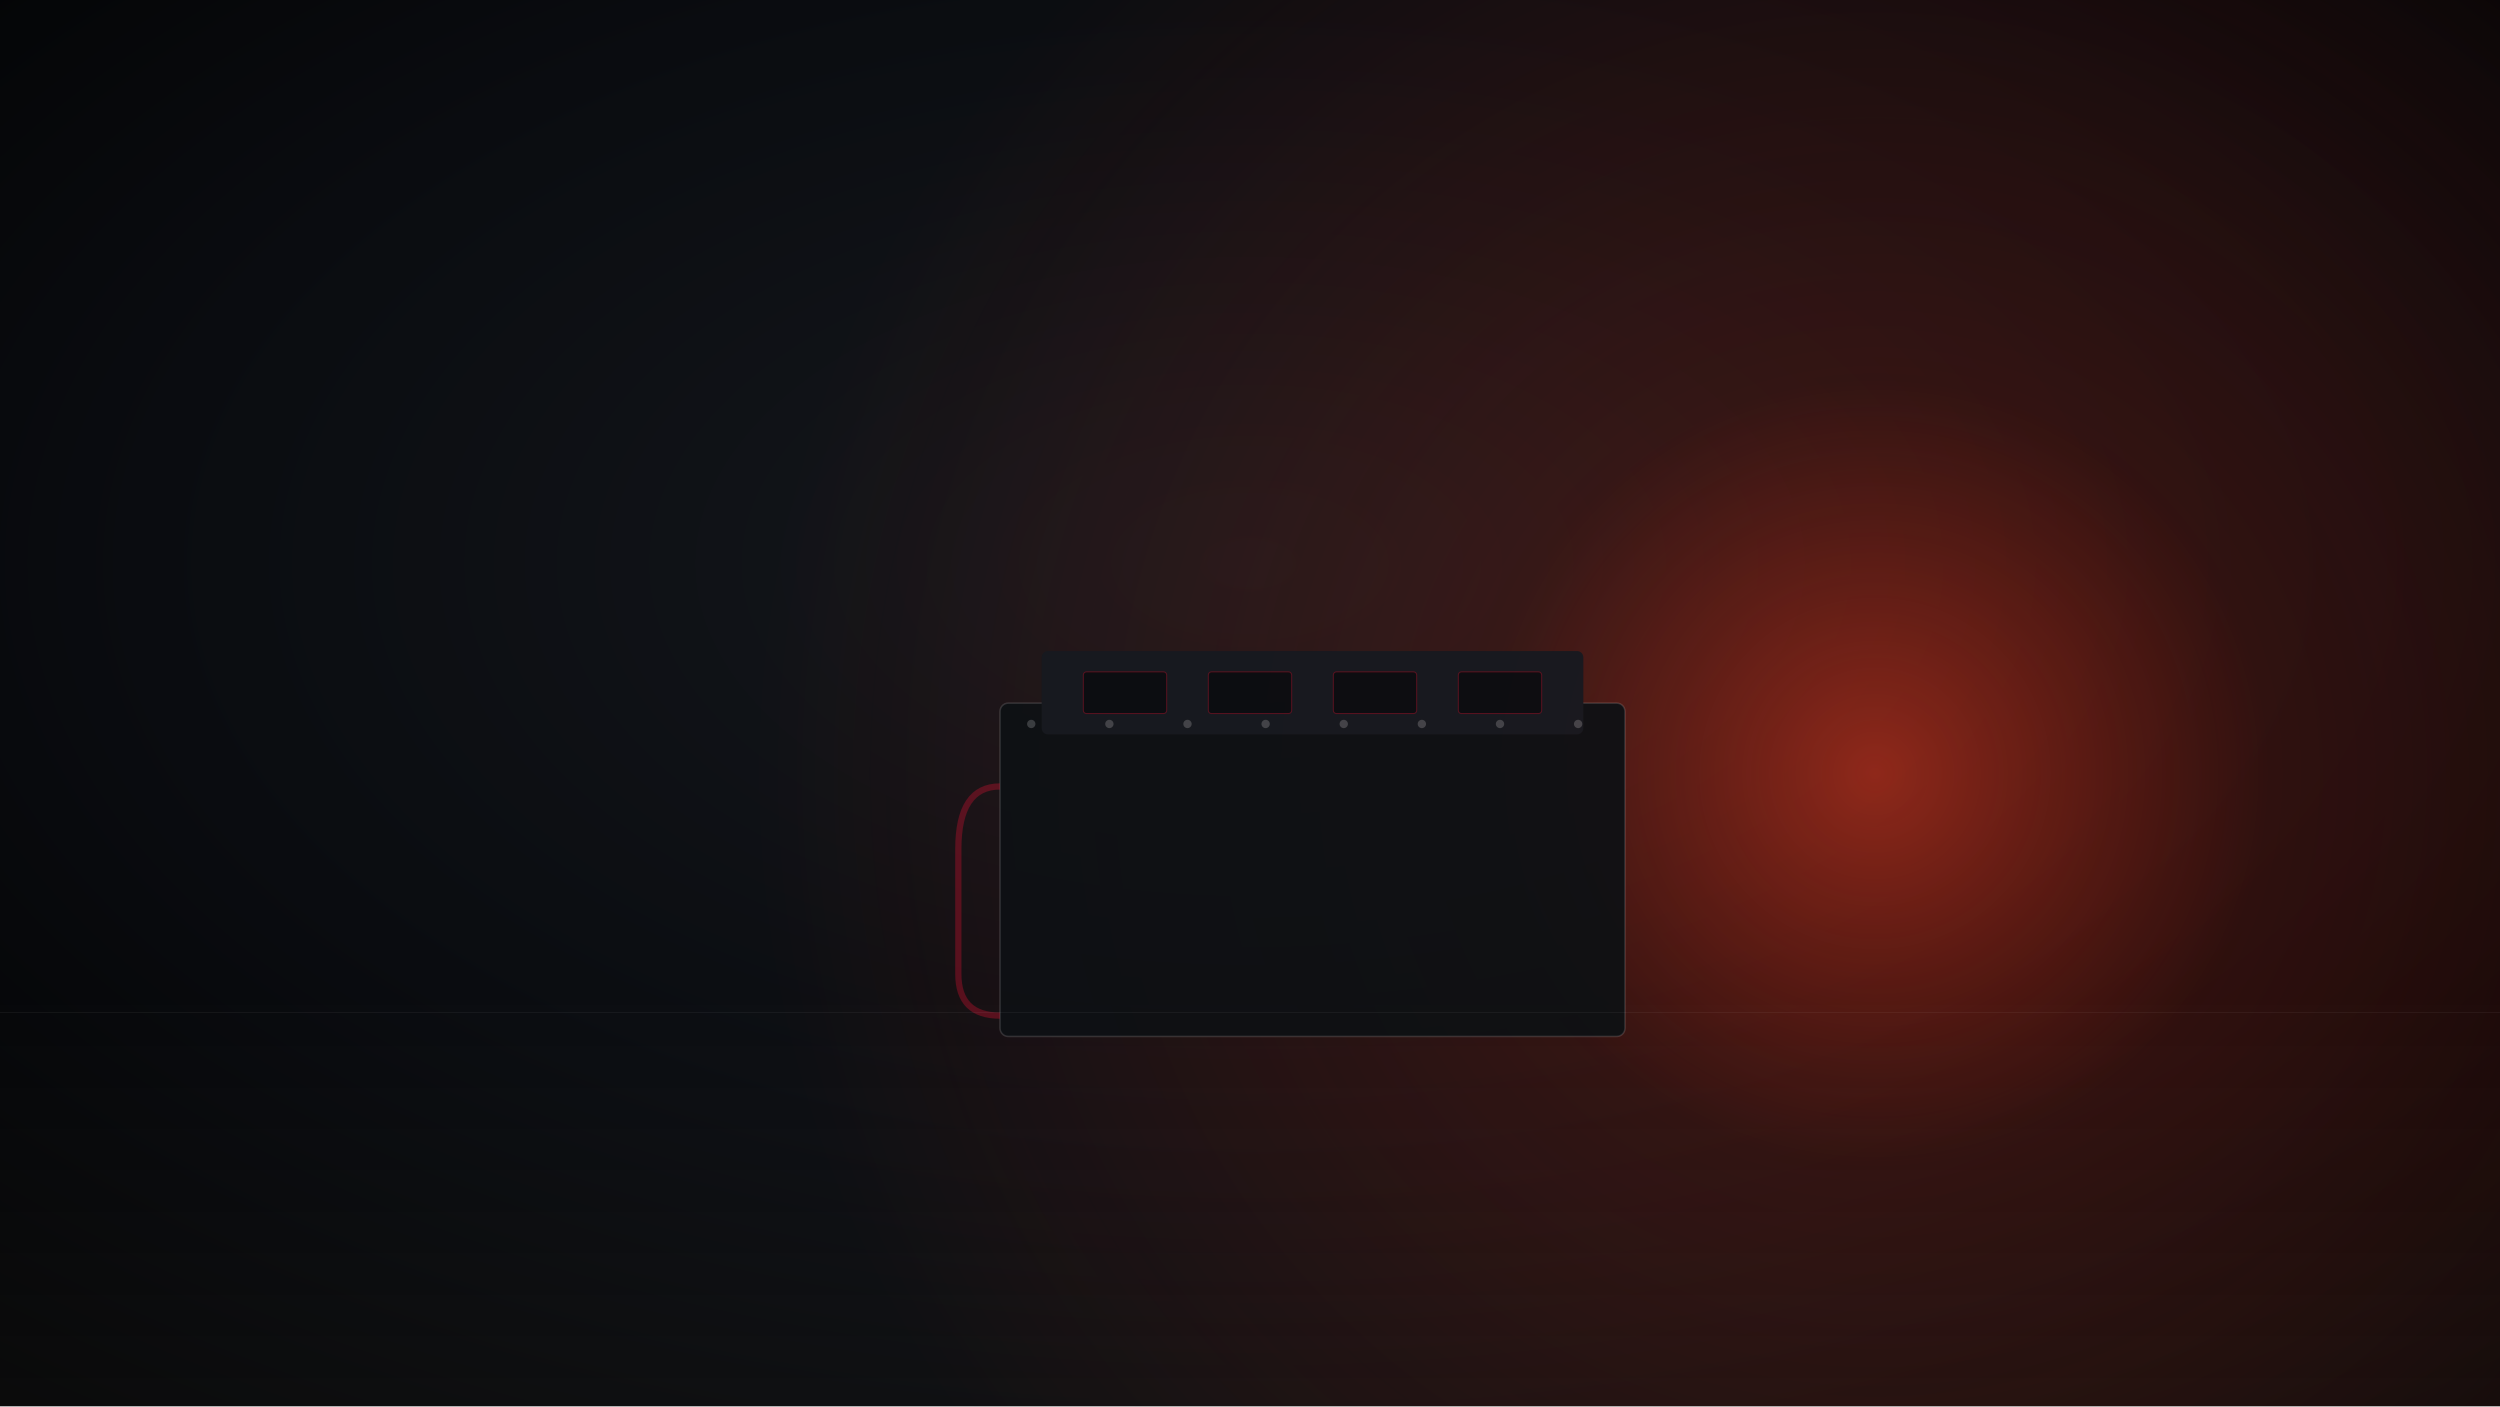
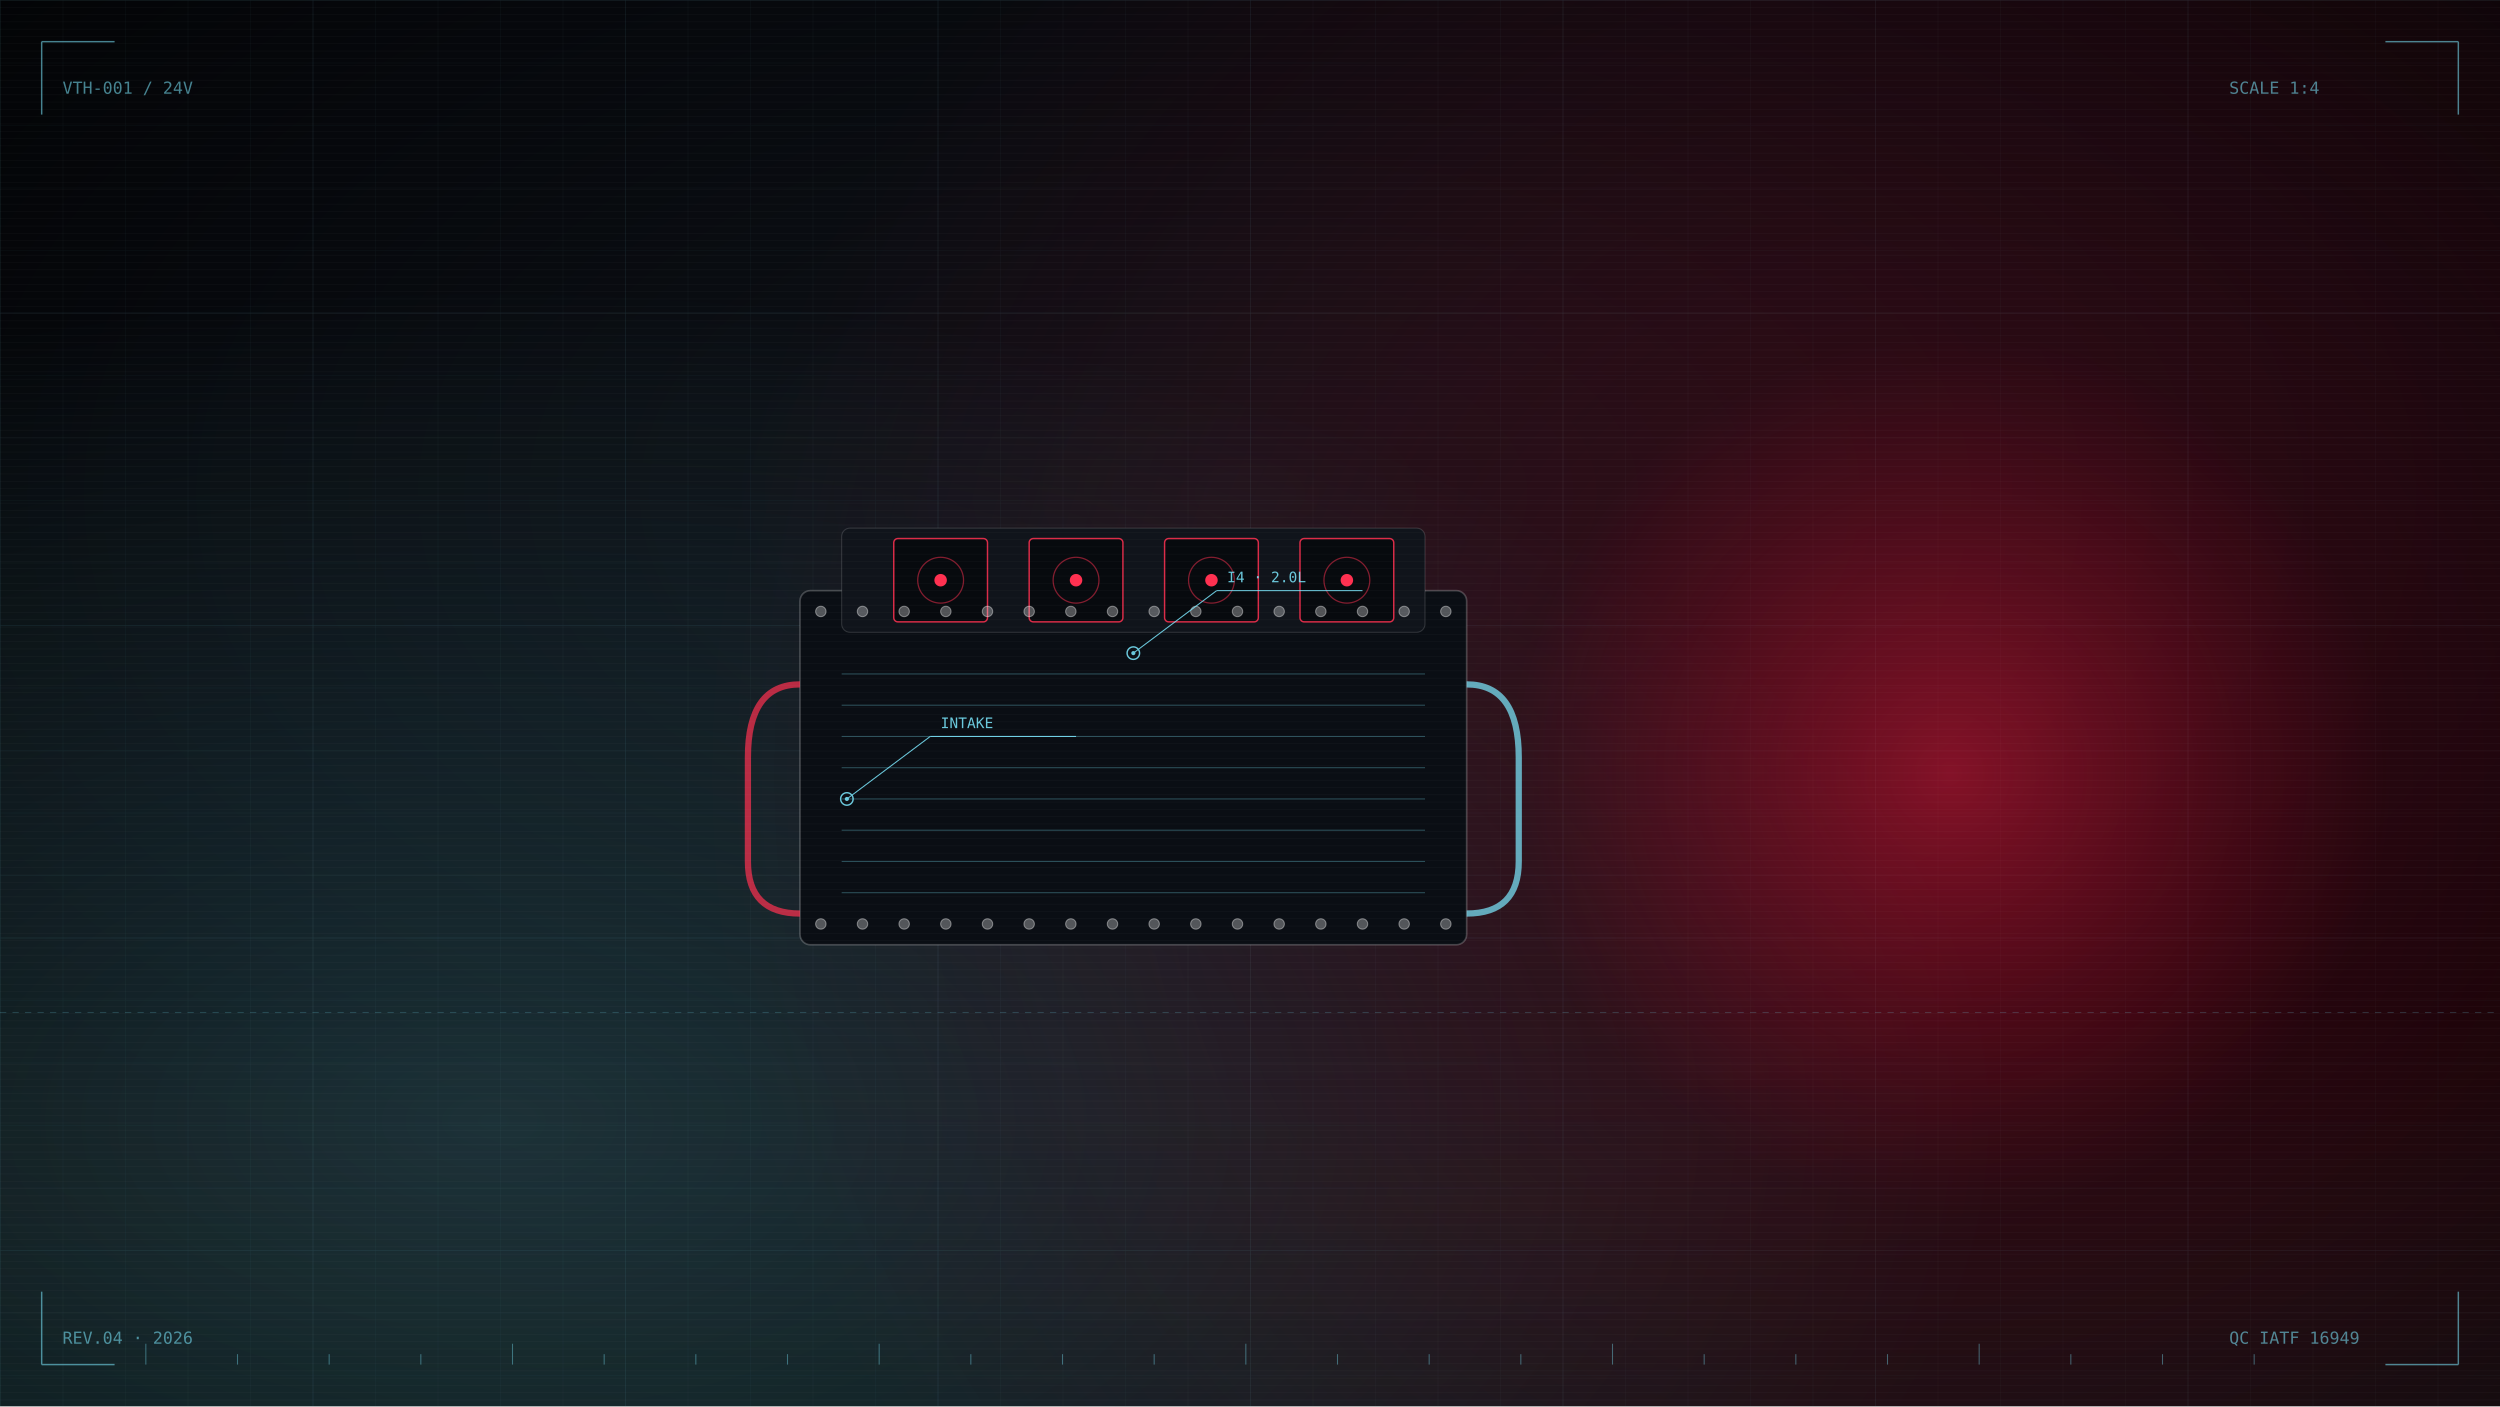
<svg xmlns="http://www.w3.org/2000/svg" viewBox="0 0 2400 1350" width="2400" height="1350" role="img" preserveAspectRatio="xMidYMid slice">
  <defs>
-     <radialGradient id="bgrad" cx="50%" cy="40%" r="80%">
-       <stop offset="0%" stop-color="#15181d" />
-       <stop offset="55%" stop-color="#0a0c10" />
+     <pattern id="grid" width="60" height="60" patternUnits="userSpaceOnUse">
+       <path d="M 60 0 L 0 0 0 60" fill="none" stroke="rgba(123,233,255,0.05)" stroke-width="1" />
+     </pattern>
+     <pattern id="gridMajor" width="300" height="300" patternUnits="userSpaceOnUse">
+       <path d="M 300 0 L 0 0 0 300" fill="none" stroke="rgba(123,233,255,0.08)" stroke-width="1" />
+     </pattern>
+     <radialGradient id="bgrad" cx="50%" cy="35%" r="80%">
+       <stop offset="0%" stop-color="#0e1218" />
+       <stop offset="55%" stop-color="#06080c" />
      <stop offset="100%" stop-color="#000" />
    </radialGradient>
-     <radialGradient id="glow" cx="1800" cy="742.5" r="1080" gradientUnits="userSpaceOnUse">
-       <stop offset="0%" stop-color="hsla(8, 95%, 55%, 0.55)" />
-       <stop offset="35%" stop-color="hsla(8, 90%, 45%, 0.18)" />
-       <stop offset="100%" stop-color="hsla(8, 90%, 45%, 0)" />
+     <radialGradient id="glow" cx="1872" cy="742.5" r="1200" gradientUnits="userSpaceOnUse">
+       <stop offset="0%" stop-color="hsla(350, 100%, 55%, 0.5)" />
+       <stop offset="35%" stop-color="hsla(350, 95%, 45%, 0.15)" />
+       <stop offset="100%" stop-color="hsla(350, 90%, 45%, 0)" />
+     </radialGradient>
+     <radialGradient id="cyanGlow" cx="20%" cy="80%" r="60%">
+       <stop offset="0%" stop-color="rgba(123,233,255,0.18)" />
+       <stop offset="100%" stop-color="rgba(123,233,255,0)" />
    </radialGradient>
    <linearGradient id="floor" x1="0" y1="0" x2="0" y2="1">
      <stop offset="0%" stop-color="rgba(255,255,255,0)" />
-       <stop offset="100%" stop-color="rgba(255,255,255,0.04)" />
+       <stop offset="100%" stop-color="rgba(123,233,255,0.05)" />
    </linearGradient>
    <filter id="soft">
-       <feGaussianBlur stdDeviation="2" />
+       <feGaussianBlur stdDeviation="3" />
+     </filter>
+     <filter id="bloom">
+       <feGaussianBlur stdDeviation="6" />
    </filter>
  </defs>
  <rect width="2400" height="1350" fill="url(#bgrad)" />
+   <rect width="2400" height="1350" fill="url(#grid)" />
+   <rect width="2400" height="1350" fill="url(#gridMajor)" />
+   <rect width="2400" height="1350" fill="url(#cyanGlow)" />
  <rect width="2400" height="1350" fill="url(#glow)" />
-   <rect y="945" width="2400" height="405" fill="url(#floor)" />
-   <g transform="translate(960,675)" opacity="0.92">
-     <rect width="600" height="320" rx="8" fill="#0d1014" stroke="rgba(255,255,255,0.15)" stroke-width="1.5" />
-     <rect x="40" y="-50" width="520" height="80" rx="6" fill="#16191f" />
-     <rect x="80" y="-30" width="80" height="40" rx="3" fill="#0a0c10" stroke="rgba(200,16,46,0.4)" />
-     <rect x="200" y="-30" width="80" height="40" rx="3" fill="#0a0c10" stroke="rgba(200,16,46,0.4)" />
-     <rect x="320" y="-30" width="80" height="40" rx="3" fill="#0a0c10" stroke="rgba(200,16,46,0.4)" />
-     <rect x="440" y="-30" width="80" height="40" rx="3" fill="#0a0c10" stroke="rgba(200,16,46,0.4)" />
-     <circle cx="30" cy="20" r="4" fill="rgba(255,255,255,0.2)" />
-     <circle cx="105" cy="20" r="4" fill="rgba(255,255,255,0.2)" />
-     <circle cx="180" cy="20" r="4" fill="rgba(255,255,255,0.2)" />
-     <circle cx="255" cy="20" r="4" fill="rgba(255,255,255,0.2)" />
-     <circle cx="330" cy="20" r="4" fill="rgba(255,255,255,0.2)" />
-     <circle cx="405" cy="20" r="4" fill="rgba(255,255,255,0.2)" />
-     <circle cx="480" cy="20" r="4" fill="rgba(255,255,255,0.2)" />
-     <circle cx="555" cy="20" r="4" fill="rgba(255,255,255,0.2)" />
-     <path d="M0,80 Q-40,80 -40,140 L-40,260 Q-40,300 0,300" fill="none" stroke="rgba(200,16,46,0.4)" stroke-width="6" />
+   <line x1="0" y1="972" x2="2400" y2="972" stroke="rgba(123,233,255,0.18)" stroke-width="1" stroke-dasharray="6 6" />
+   <rect y="972" width="2400" height="378" fill="url(#floor)" />
+   <g transform="translate(768,567)">
+     <rect width="640" height="340" rx="10" fill="#0a0e14" stroke="rgba(255,255,255,0.22)" stroke-width="1.6" />
+     <rect x="40" y="-60" width="560" height="100" rx="8" fill="#10141b" stroke="rgba(255,255,255,0.15)" />
+     <g transform="translate(90, -50)">
+       <rect width="90" height="80" rx="4" fill="#06080c" stroke="#ff3050" stroke-width="1.4" opacity="0.85" />
+       <circle cx="45" cy="40" r="22" fill="none" stroke="rgba(255,48,80,0.5)" stroke-width="1.2" />
+       <circle cx="45" cy="40" r="6" fill="#ff3050" />
+     </g>
+     <g transform="translate(220, -50)">
+       <rect width="90" height="80" rx="4" fill="#06080c" stroke="#ff3050" stroke-width="1.4" opacity="0.85" />
+       <circle cx="45" cy="40" r="22" fill="none" stroke="rgba(255,48,80,0.5)" stroke-width="1.2" />
+       <circle cx="45" cy="40" r="6" fill="#ff3050" />
+     </g>
+     <g transform="translate(350, -50)">
+       <rect width="90" height="80" rx="4" fill="#06080c" stroke="#ff3050" stroke-width="1.4" opacity="0.85" />
+       <circle cx="45" cy="40" r="22" fill="none" stroke="rgba(255,48,80,0.5)" stroke-width="1.2" />
+       <circle cx="45" cy="40" r="6" fill="#ff3050" />
+     </g>
+     <g transform="translate(480, -50)">
+       <rect width="90" height="80" rx="4" fill="#06080c" stroke="#ff3050" stroke-width="1.4" opacity="0.85" />
+       <circle cx="45" cy="40" r="22" fill="none" stroke="rgba(255,48,80,0.5)" stroke-width="1.2" />
+       <circle cx="45" cy="40" r="6" fill="#ff3050" />
+     </g>
+     <circle cx="20" cy="20" r="5" fill="rgba(255,255,255,0.3)" stroke="rgba(255,255,255,0.4)" />
+     <circle cx="60" cy="20" r="5" fill="rgba(255,255,255,0.3)" stroke="rgba(255,255,255,0.4)" />
+     <circle cx="100" cy="20" r="5" fill="rgba(255,255,255,0.3)" stroke="rgba(255,255,255,0.4)" />
+     <circle cx="140" cy="20" r="5" fill="rgba(255,255,255,0.3)" stroke="rgba(255,255,255,0.4)" />
+     <circle cx="180" cy="20" r="5" fill="rgba(255,255,255,0.3)" stroke="rgba(255,255,255,0.4)" />
+     <circle cx="220" cy="20" r="5" fill="rgba(255,255,255,0.3)" stroke="rgba(255,255,255,0.4)" />
+     <circle cx="260" cy="20" r="5" fill="rgba(255,255,255,0.3)" stroke="rgba(255,255,255,0.4)" />
+     <circle cx="300" cy="20" r="5" fill="rgba(255,255,255,0.3)" stroke="rgba(255,255,255,0.4)" />
+     <circle cx="340" cy="20" r="5" fill="rgba(255,255,255,0.3)" stroke="rgba(255,255,255,0.4)" />
+     <circle cx="380" cy="20" r="5" fill="rgba(255,255,255,0.3)" stroke="rgba(255,255,255,0.4)" />
+     <circle cx="420" cy="20" r="5" fill="rgba(255,255,255,0.3)" stroke="rgba(255,255,255,0.4)" />
+     <circle cx="460" cy="20" r="5" fill="rgba(255,255,255,0.3)" stroke="rgba(255,255,255,0.4)" />
+     <circle cx="500" cy="20" r="5" fill="rgba(255,255,255,0.3)" stroke="rgba(255,255,255,0.4)" />
+     <circle cx="540" cy="20" r="5" fill="rgba(255,255,255,0.3)" stroke="rgba(255,255,255,0.4)" />
+     <circle cx="580" cy="20" r="5" fill="rgba(255,255,255,0.3)" stroke="rgba(255,255,255,0.4)" />
+     <circle cx="620" cy="20" r="5" fill="rgba(255,255,255,0.3)" stroke="rgba(255,255,255,0.4)" />
+     <circle cx="20" cy="320" r="5" fill="rgba(255,255,255,0.3)" stroke="rgba(255,255,255,0.4)" />
+     <circle cx="60" cy="320" r="5" fill="rgba(255,255,255,0.3)" stroke="rgba(255,255,255,0.4)" />
+     <circle cx="100" cy="320" r="5" fill="rgba(255,255,255,0.3)" stroke="rgba(255,255,255,0.4)" />
+     <circle cx="140" cy="320" r="5" fill="rgba(255,255,255,0.3)" stroke="rgba(255,255,255,0.4)" />
+     <circle cx="180" cy="320" r="5" fill="rgba(255,255,255,0.3)" stroke="rgba(255,255,255,0.4)" />
+     <circle cx="220" cy="320" r="5" fill="rgba(255,255,255,0.3)" stroke="rgba(255,255,255,0.4)" />
+     <circle cx="260" cy="320" r="5" fill="rgba(255,255,255,0.3)" stroke="rgba(255,255,255,0.4)" />
+     <circle cx="300" cy="320" r="5" fill="rgba(255,255,255,0.3)" stroke="rgba(255,255,255,0.4)" />
+     <circle cx="340" cy="320" r="5" fill="rgba(255,255,255,0.3)" stroke="rgba(255,255,255,0.4)" />
+     <circle cx="380" cy="320" r="5" fill="rgba(255,255,255,0.3)" stroke="rgba(255,255,255,0.4)" />
+     <circle cx="420" cy="320" r="5" fill="rgba(255,255,255,0.3)" stroke="rgba(255,255,255,0.4)" />
+     <circle cx="460" cy="320" r="5" fill="rgba(255,255,255,0.3)" stroke="rgba(255,255,255,0.4)" />
+     <circle cx="500" cy="320" r="5" fill="rgba(255,255,255,0.3)" stroke="rgba(255,255,255,0.4)" />
+     <circle cx="540" cy="320" r="5" fill="rgba(255,255,255,0.3)" stroke="rgba(255,255,255,0.4)" />
+     <circle cx="580" cy="320" r="5" fill="rgba(255,255,255,0.3)" stroke="rgba(255,255,255,0.4)" />
+     <circle cx="620" cy="320" r="5" fill="rgba(255,255,255,0.3)" stroke="rgba(255,255,255,0.4)" />
+     <path d="M0,90 Q-50,90 -50,160 L-50,260 Q-50,310 0,310" fill="none" stroke="#ff3050" stroke-width="6" opacity="0.7" />
+     <path d="M640,90 Q690,90 690,160 L690,260 Q690,310 640,310" fill="none" stroke="#7be9ff" stroke-width="6" opacity="0.7" />
+     <g stroke="rgba(123,233,255,0.3)" stroke-width="1" fill="none">
+       <line x1="40" y1="80" x2="600" y2="80" />
+       <line x1="40" y1="110" x2="600" y2="110" />
+       <line x1="40" y1="140" x2="600" y2="140" />
+       <line x1="40" y1="170" x2="600" y2="170" />
+       <line x1="40" y1="200" x2="600" y2="200" />
+       <line x1="40" y1="230" x2="600" y2="230" />
+       <line x1="40" y1="260" x2="600" y2="260" />
+       <line x1="40" y1="290" x2="600" y2="290" />
+     </g>
+     <g opacity="0.85">
+       <circle cx="320" cy="60" r="6" fill="none" stroke="#7be9ff" stroke-width="1.4" />
+       <circle cx="320" cy="60" r="2" fill="#7be9ff" />
+       <line x1="320" y1="60" x2="400" y2="0" stroke="#7be9ff" stroke-width="1" />
+       <line x1="400" y1="0" x2="540" y2="0" stroke="#7be9ff" stroke-width="1" />
+       <text x="410" y="-8" font-family="ui-monospace,monospace" font-size="14" fill="#7be9ff">I4 · 2.0L</text>
+     </g>
+     <g opacity="0.85">
+       <circle cx="45" cy="200" r="6" fill="none" stroke="#7be9ff" stroke-width="1.4" />
+       <circle cx="45" cy="200" r="2" fill="#7be9ff" />
+       <line x1="45" y1="200" x2="125" y2="140" stroke="#7be9ff" stroke-width="1" />
+       <line x1="125" y1="140" x2="265" y2="140" stroke="#7be9ff" stroke-width="1" />
+       <text x="135" y="132" font-family="ui-monospace,monospace" font-size="14" fill="#7be9ff">INTAKE</text>
+     </g>
  </g>
-   <line x1="0" y1="972" x2="2400" y2="972" stroke="rgba(255,255,255,0.05)" stroke-width="1" />
+   <g opacity="0.04">
+     <line x1="0" y1="0" x2="2400" y2="0" stroke="#fff" stroke-width="0.5" />
+     <line x1="0" y1="7" x2="2400" y2="7" stroke="#fff" stroke-width="0.5" />
+     <line x1="0" y1="14" x2="2400" y2="14" stroke="#fff" stroke-width="0.5" />
+     <line x1="0" y1="21" x2="2400" y2="21" stroke="#fff" stroke-width="0.5" />
+     <line x1="0" y1="28" x2="2400" y2="28" stroke="#fff" stroke-width="0.5" />
+     <line x1="0" y1="35" x2="2400" y2="35" stroke="#fff" stroke-width="0.5" />
+     <line x1="0" y1="42" x2="2400" y2="42" stroke="#fff" stroke-width="0.5" />
+     <line x1="0" y1="49" x2="2400" y2="49" stroke="#fff" stroke-width="0.5" />
+     <line x1="0" y1="56" x2="2400" y2="56" stroke="#fff" stroke-width="0.5" />
+     <line x1="0" y1="63" x2="2400" y2="63" stroke="#fff" stroke-width="0.5" />
+     <line x1="0" y1="70" x2="2400" y2="70" stroke="#fff" stroke-width="0.5" />
+     <line x1="0" y1="77" x2="2400" y2="77" stroke="#fff" stroke-width="0.5" />
+     <line x1="0" y1="84" x2="2400" y2="84" stroke="#fff" stroke-width="0.5" />
+     <line x1="0" y1="91" x2="2400" y2="91" stroke="#fff" stroke-width="0.5" />
+     <line x1="0" y1="98" x2="2400" y2="98" stroke="#fff" stroke-width="0.5" />
+     <line x1="0" y1="105" x2="2400" y2="105" stroke="#fff" stroke-width="0.5" />
+     <line x1="0" y1="112" x2="2400" y2="112" stroke="#fff" stroke-width="0.5" />
+     <line x1="0" y1="119" x2="2400" y2="119" stroke="#fff" stroke-width="0.5" />
+     <line x1="0" y1="126" x2="2400" y2="126" stroke="#fff" stroke-width="0.5" />
+     <line x1="0" y1="133" x2="2400" y2="133" stroke="#fff" stroke-width="0.5" />
+     <line x1="0" y1="140" x2="2400" y2="140" stroke="#fff" stroke-width="0.5" />
+     <line x1="0" y1="147" x2="2400" y2="147" stroke="#fff" stroke-width="0.5" />
+     <line x1="0" y1="154" x2="2400" y2="154" stroke="#fff" stroke-width="0.5" />
+     <line x1="0" y1="161" x2="2400" y2="161" stroke="#fff" stroke-width="0.5" />
+     <line x1="0" y1="168" x2="2400" y2="168" stroke="#fff" stroke-width="0.5" />
+     <line x1="0" y1="175" x2="2400" y2="175" stroke="#fff" stroke-width="0.5" />
+     <line x1="0" y1="182" x2="2400" y2="182" stroke="#fff" stroke-width="0.5" />
+     <line x1="0" y1="189" x2="2400" y2="189" stroke="#fff" stroke-width="0.5" />
+     <line x1="0" y1="196" x2="2400" y2="196" stroke="#fff" stroke-width="0.5" />
+     <line x1="0" y1="203" x2="2400" y2="203" stroke="#fff" stroke-width="0.5" />
+     <line x1="0" y1="210" x2="2400" y2="210" stroke="#fff" stroke-width="0.5" />
+     <line x1="0" y1="217" x2="2400" y2="217" stroke="#fff" stroke-width="0.5" />
+     <line x1="0" y1="224" x2="2400" y2="224" stroke="#fff" stroke-width="0.5" />
+     <line x1="0" y1="231" x2="2400" y2="231" stroke="#fff" stroke-width="0.5" />
+     <line x1="0" y1="238" x2="2400" y2="238" stroke="#fff" stroke-width="0.5" />
+     <line x1="0" y1="245" x2="2400" y2="245" stroke="#fff" stroke-width="0.5" />
+     <line x1="0" y1="252" x2="2400" y2="252" stroke="#fff" stroke-width="0.5" />
+     <line x1="0" y1="259" x2="2400" y2="259" stroke="#fff" stroke-width="0.5" />
+     <line x1="0" y1="266" x2="2400" y2="266" stroke="#fff" stroke-width="0.5" />
+     <line x1="0" y1="273" x2="2400" y2="273" stroke="#fff" stroke-width="0.5" />
+     <line x1="0" y1="280" x2="2400" y2="280" stroke="#fff" stroke-width="0.5" />
+     <line x1="0" y1="287" x2="2400" y2="287" stroke="#fff" stroke-width="0.5" />
+     <line x1="0" y1="294" x2="2400" y2="294" stroke="#fff" stroke-width="0.5" />
+     <line x1="0" y1="301" x2="2400" y2="301" stroke="#fff" stroke-width="0.5" />
+     <line x1="0" y1="308" x2="2400" y2="308" stroke="#fff" stroke-width="0.5" />
+     <line x1="0" y1="315" x2="2400" y2="315" stroke="#fff" stroke-width="0.5" />
+     <line x1="0" y1="322" x2="2400" y2="322" stroke="#fff" stroke-width="0.5" />
+     <line x1="0" y1="329" x2="2400" y2="329" stroke="#fff" stroke-width="0.5" />
+     <line x1="0" y1="336" x2="2400" y2="336" stroke="#fff" stroke-width="0.5" />
+     <line x1="0" y1="343" x2="2400" y2="343" stroke="#fff" stroke-width="0.5" />
+     <line x1="0" y1="350" x2="2400" y2="350" stroke="#fff" stroke-width="0.5" />
+     <line x1="0" y1="357" x2="2400" y2="357" stroke="#fff" stroke-width="0.5" />
+     <line x1="0" y1="364" x2="2400" y2="364" stroke="#fff" stroke-width="0.5" />
+     <line x1="0" y1="371" x2="2400" y2="371" stroke="#fff" stroke-width="0.5" />
+     <line x1="0" y1="378" x2="2400" y2="378" stroke="#fff" stroke-width="0.5" />
+     <line x1="0" y1="385" x2="2400" y2="385" stroke="#fff" stroke-width="0.5" />
+     <line x1="0" y1="392" x2="2400" y2="392" stroke="#fff" stroke-width="0.5" />
+     <line x1="0" y1="399" x2="2400" y2="399" stroke="#fff" stroke-width="0.5" />
+     <line x1="0" y1="406" x2="2400" y2="406" stroke="#fff" stroke-width="0.5" />
+     <line x1="0" y1="413" x2="2400" y2="413" stroke="#fff" stroke-width="0.5" />
+     <line x1="0" y1="420" x2="2400" y2="420" stroke="#fff" stroke-width="0.5" />
+     <line x1="0" y1="427" x2="2400" y2="427" stroke="#fff" stroke-width="0.5" />
+     <line x1="0" y1="434" x2="2400" y2="434" stroke="#fff" stroke-width="0.5" />
+     <line x1="0" y1="441" x2="2400" y2="441" stroke="#fff" stroke-width="0.5" />
+     <line x1="0" y1="448" x2="2400" y2="448" stroke="#fff" stroke-width="0.5" />
+     <line x1="0" y1="455" x2="2400" y2="455" stroke="#fff" stroke-width="0.5" />
+     <line x1="0" y1="462" x2="2400" y2="462" stroke="#fff" stroke-width="0.5" />
+     <line x1="0" y1="469" x2="2400" y2="469" stroke="#fff" stroke-width="0.5" />
+     <line x1="0" y1="476" x2="2400" y2="476" stroke="#fff" stroke-width="0.5" />
+     <line x1="0" y1="483" x2="2400" y2="483" stroke="#fff" stroke-width="0.5" />
+     <line x1="0" y1="490" x2="2400" y2="490" stroke="#fff" stroke-width="0.5" />
+     <line x1="0" y1="497" x2="2400" y2="497" stroke="#fff" stroke-width="0.5" />
+     <line x1="0" y1="504" x2="2400" y2="504" stroke="#fff" stroke-width="0.5" />
+     <line x1="0" y1="511" x2="2400" y2="511" stroke="#fff" stroke-width="0.5" />
+     <line x1="0" y1="518" x2="2400" y2="518" stroke="#fff" stroke-width="0.5" />
+     <line x1="0" y1="525" x2="2400" y2="525" stroke="#fff" stroke-width="0.5" />
+     <line x1="0" y1="532" x2="2400" y2="532" stroke="#fff" stroke-width="0.5" />
+     <line x1="0" y1="539" x2="2400" y2="539" stroke="#fff" stroke-width="0.5" />
+     <line x1="0" y1="546" x2="2400" y2="546" stroke="#fff" stroke-width="0.5" />
+     <line x1="0" y1="553" x2="2400" y2="553" stroke="#fff" stroke-width="0.5" />
+     <line x1="0" y1="560" x2="2400" y2="560" stroke="#fff" stroke-width="0.5" />
+     <line x1="0" y1="567" x2="2400" y2="567" stroke="#fff" stroke-width="0.5" />
+     <line x1="0" y1="574" x2="2400" y2="574" stroke="#fff" stroke-width="0.5" />
+     <line x1="0" y1="581" x2="2400" y2="581" stroke="#fff" stroke-width="0.5" />
+     <line x1="0" y1="588" x2="2400" y2="588" stroke="#fff" stroke-width="0.5" />
+     <line x1="0" y1="595" x2="2400" y2="595" stroke="#fff" stroke-width="0.5" />
+     <line x1="0" y1="602" x2="2400" y2="602" stroke="#fff" stroke-width="0.5" />
+     <line x1="0" y1="609" x2="2400" y2="609" stroke="#fff" stroke-width="0.5" />
+     <line x1="0" y1="616" x2="2400" y2="616" stroke="#fff" stroke-width="0.5" />
+     <line x1="0" y1="623" x2="2400" y2="623" stroke="#fff" stroke-width="0.5" />
+     <line x1="0" y1="630" x2="2400" y2="630" stroke="#fff" stroke-width="0.5" />
+     <line x1="0" y1="637" x2="2400" y2="637" stroke="#fff" stroke-width="0.5" />
+     <line x1="0" y1="644" x2="2400" y2="644" stroke="#fff" stroke-width="0.5" />
+     <line x1="0" y1="651" x2="2400" y2="651" stroke="#fff" stroke-width="0.5" />
+     <line x1="0" y1="658" x2="2400" y2="658" stroke="#fff" stroke-width="0.5" />
+     <line x1="0" y1="665" x2="2400" y2="665" stroke="#fff" stroke-width="0.5" />
+     <line x1="0" y1="672" x2="2400" y2="672" stroke="#fff" stroke-width="0.5" />
+     <line x1="0" y1="679" x2="2400" y2="679" stroke="#fff" stroke-width="0.5" />
+     <line x1="0" y1="686" x2="2400" y2="686" stroke="#fff" stroke-width="0.5" />
+     <line x1="0" y1="693" x2="2400" y2="693" stroke="#fff" stroke-width="0.5" />
+     <line x1="0" y1="700" x2="2400" y2="700" stroke="#fff" stroke-width="0.5" />
+     <line x1="0" y1="707" x2="2400" y2="707" stroke="#fff" stroke-width="0.5" />
+     <line x1="0" y1="714" x2="2400" y2="714" stroke="#fff" stroke-width="0.5" />
+     <line x1="0" y1="721" x2="2400" y2="721" stroke="#fff" stroke-width="0.5" />
+     <line x1="0" y1="728" x2="2400" y2="728" stroke="#fff" stroke-width="0.5" />
+     <line x1="0" y1="735" x2="2400" y2="735" stroke="#fff" stroke-width="0.5" />
+     <line x1="0" y1="742" x2="2400" y2="742" stroke="#fff" stroke-width="0.5" />
+     <line x1="0" y1="749" x2="2400" y2="749" stroke="#fff" stroke-width="0.5" />
+     <line x1="0" y1="756" x2="2400" y2="756" stroke="#fff" stroke-width="0.5" />
+     <line x1="0" y1="763" x2="2400" y2="763" stroke="#fff" stroke-width="0.5" />
+     <line x1="0" y1="770" x2="2400" y2="770" stroke="#fff" stroke-width="0.5" />
+     <line x1="0" y1="777" x2="2400" y2="777" stroke="#fff" stroke-width="0.5" />
+     <line x1="0" y1="784" x2="2400" y2="784" stroke="#fff" stroke-width="0.5" />
+     <line x1="0" y1="791" x2="2400" y2="791" stroke="#fff" stroke-width="0.5" />
+     <line x1="0" y1="798" x2="2400" y2="798" stroke="#fff" stroke-width="0.5" />
+     <line x1="0" y1="805" x2="2400" y2="805" stroke="#fff" stroke-width="0.5" />
+     <line x1="0" y1="812" x2="2400" y2="812" stroke="#fff" stroke-width="0.5" />
+     <line x1="0" y1="819" x2="2400" y2="819" stroke="#fff" stroke-width="0.5" />
+     <line x1="0" y1="826" x2="2400" y2="826" stroke="#fff" stroke-width="0.5" />
+     <line x1="0" y1="833" x2="2400" y2="833" stroke="#fff" stroke-width="0.5" />
+     <line x1="0" y1="840" x2="2400" y2="840" stroke="#fff" stroke-width="0.5" />
+     <line x1="0" y1="847" x2="2400" y2="847" stroke="#fff" stroke-width="0.5" />
+     <line x1="0" y1="854" x2="2400" y2="854" stroke="#fff" stroke-width="0.5" />
+     <line x1="0" y1="861" x2="2400" y2="861" stroke="#fff" stroke-width="0.5" />
+     <line x1="0" y1="868" x2="2400" y2="868" stroke="#fff" stroke-width="0.5" />
+     <line x1="0" y1="875" x2="2400" y2="875" stroke="#fff" stroke-width="0.5" />
+     <line x1="0" y1="882" x2="2400" y2="882" stroke="#fff" stroke-width="0.5" />
+     <line x1="0" y1="889" x2="2400" y2="889" stroke="#fff" stroke-width="0.5" />
+     <line x1="0" y1="896" x2="2400" y2="896" stroke="#fff" stroke-width="0.5" />
+     <line x1="0" y1="903" x2="2400" y2="903" stroke="#fff" stroke-width="0.5" />
+     <line x1="0" y1="910" x2="2400" y2="910" stroke="#fff" stroke-width="0.5" />
+     <line x1="0" y1="917" x2="2400" y2="917" stroke="#fff" stroke-width="0.5" />
+     <line x1="0" y1="924" x2="2400" y2="924" stroke="#fff" stroke-width="0.5" />
+     <line x1="0" y1="931" x2="2400" y2="931" stroke="#fff" stroke-width="0.5" />
+     <line x1="0" y1="938" x2="2400" y2="938" stroke="#fff" stroke-width="0.5" />
+     <line x1="0" y1="945" x2="2400" y2="945" stroke="#fff" stroke-width="0.5" />
+     <line x1="0" y1="952" x2="2400" y2="952" stroke="#fff" stroke-width="0.5" />
+     <line x1="0" y1="959" x2="2400" y2="959" stroke="#fff" stroke-width="0.5" />
+     <line x1="0" y1="966" x2="2400" y2="966" stroke="#fff" stroke-width="0.5" />
+     <line x1="0" y1="973" x2="2400" y2="973" stroke="#fff" stroke-width="0.5" />
+     <line x1="0" y1="980" x2="2400" y2="980" stroke="#fff" stroke-width="0.5" />
+     <line x1="0" y1="987" x2="2400" y2="987" stroke="#fff" stroke-width="0.5" />
+     <line x1="0" y1="994" x2="2400" y2="994" stroke="#fff" stroke-width="0.5" />
+     <line x1="0" y1="1001" x2="2400" y2="1001" stroke="#fff" stroke-width="0.5" />
+     <line x1="0" y1="1008" x2="2400" y2="1008" stroke="#fff" stroke-width="0.5" />
+     <line x1="0" y1="1015" x2="2400" y2="1015" stroke="#fff" stroke-width="0.5" />
+     <line x1="0" y1="1022" x2="2400" y2="1022" stroke="#fff" stroke-width="0.5" />
+     <line x1="0" y1="1029" x2="2400" y2="1029" stroke="#fff" stroke-width="0.5" />
+     <line x1="0" y1="1036" x2="2400" y2="1036" stroke="#fff" stroke-width="0.5" />
+     <line x1="0" y1="1043" x2="2400" y2="1043" stroke="#fff" stroke-width="0.5" />
+     <line x1="0" y1="1050" x2="2400" y2="1050" stroke="#fff" stroke-width="0.5" />
+     <line x1="0" y1="1057" x2="2400" y2="1057" stroke="#fff" stroke-width="0.5" />
+     <line x1="0" y1="1064" x2="2400" y2="1064" stroke="#fff" stroke-width="0.5" />
+     <line x1="0" y1="1071" x2="2400" y2="1071" stroke="#fff" stroke-width="0.5" />
+     <line x1="0" y1="1078" x2="2400" y2="1078" stroke="#fff" stroke-width="0.5" />
+     <line x1="0" y1="1085" x2="2400" y2="1085" stroke="#fff" stroke-width="0.5" />
+     <line x1="0" y1="1092" x2="2400" y2="1092" stroke="#fff" stroke-width="0.5" />
+     <line x1="0" y1="1099" x2="2400" y2="1099" stroke="#fff" stroke-width="0.5" />
+     <line x1="0" y1="1106" x2="2400" y2="1106" stroke="#fff" stroke-width="0.5" />
+     <line x1="0" y1="1113" x2="2400" y2="1113" stroke="#fff" stroke-width="0.5" />
+     <line x1="0" y1="1120" x2="2400" y2="1120" stroke="#fff" stroke-width="0.5" />
+     <line x1="0" y1="1127" x2="2400" y2="1127" stroke="#fff" stroke-width="0.5" />
+     <line x1="0" y1="1134" x2="2400" y2="1134" stroke="#fff" stroke-width="0.5" />
+     <line x1="0" y1="1141" x2="2400" y2="1141" stroke="#fff" stroke-width="0.5" />
+     <line x1="0" y1="1148" x2="2400" y2="1148" stroke="#fff" stroke-width="0.5" />
+     <line x1="0" y1="1155" x2="2400" y2="1155" stroke="#fff" stroke-width="0.5" />
+     <line x1="0" y1="1162" x2="2400" y2="1162" stroke="#fff" stroke-width="0.5" />
+     <line x1="0" y1="1169" x2="2400" y2="1169" stroke="#fff" stroke-width="0.5" />
+     <line x1="0" y1="1176" x2="2400" y2="1176" stroke="#fff" stroke-width="0.5" />
+     <line x1="0" y1="1183" x2="2400" y2="1183" stroke="#fff" stroke-width="0.5" />
+     <line x1="0" y1="1190" x2="2400" y2="1190" stroke="#fff" stroke-width="0.5" />
+     <line x1="0" y1="1197" x2="2400" y2="1197" stroke="#fff" stroke-width="0.5" />
+     <line x1="0" y1="1204" x2="2400" y2="1204" stroke="#fff" stroke-width="0.5" />
+     <line x1="0" y1="1211" x2="2400" y2="1211" stroke="#fff" stroke-width="0.5" />
+     <line x1="0" y1="1218" x2="2400" y2="1218" stroke="#fff" stroke-width="0.5" />
+     <line x1="0" y1="1225" x2="2400" y2="1225" stroke="#fff" stroke-width="0.5" />
+     <line x1="0" y1="1232" x2="2400" y2="1232" stroke="#fff" stroke-width="0.5" />
+     <line x1="0" y1="1239" x2="2400" y2="1239" stroke="#fff" stroke-width="0.5" />
+     <line x1="0" y1="1246" x2="2400" y2="1246" stroke="#fff" stroke-width="0.5" />
+     <line x1="0" y1="1253" x2="2400" y2="1253" stroke="#fff" stroke-width="0.5" />
+     <line x1="0" y1="1260" x2="2400" y2="1260" stroke="#fff" stroke-width="0.5" />
+     <line x1="0" y1="1267" x2="2400" y2="1267" stroke="#fff" stroke-width="0.5" />
+     <line x1="0" y1="1274" x2="2400" y2="1274" stroke="#fff" stroke-width="0.5" />
+     <line x1="0" y1="1281" x2="2400" y2="1281" stroke="#fff" stroke-width="0.5" />
+     <line x1="0" y1="1288" x2="2400" y2="1288" stroke="#fff" stroke-width="0.5" />
+     <line x1="0" y1="1295" x2="2400" y2="1295" stroke="#fff" stroke-width="0.5" />
+     <line x1="0" y1="1302" x2="2400" y2="1302" stroke="#fff" stroke-width="0.5" />
+     <line x1="0" y1="1309" x2="2400" y2="1309" stroke="#fff" stroke-width="0.5" />
+     <line x1="0" y1="1316" x2="2400" y2="1316" stroke="#fff" stroke-width="0.5" />
+     <line x1="0" y1="1323" x2="2400" y2="1323" stroke="#fff" stroke-width="0.5" />
+     <line x1="0" y1="1330" x2="2400" y2="1330" stroke="#fff" stroke-width="0.5" />
+     <line x1="0" y1="1337" x2="2400" y2="1337" stroke="#fff" stroke-width="0.5" />
+     <line x1="0" y1="1344" x2="2400" y2="1344" stroke="#fff" stroke-width="0.5" />
+     <line x1="0" y1="1351" x2="2400" y2="1351" stroke="#fff" stroke-width="0.5" />
+     <line x1="0" y1="1358" x2="2400" y2="1358" stroke="#fff" stroke-width="0.5" />
+     <line x1="0" y1="1365" x2="2400" y2="1365" stroke="#fff" stroke-width="0.5" />
+     <line x1="0" y1="1372" x2="2400" y2="1372" stroke="#fff" stroke-width="0.5" />
+     <line x1="0" y1="1379" x2="2400" y2="1379" stroke="#fff" stroke-width="0.5" />
+     <line x1="0" y1="1386" x2="2400" y2="1386" stroke="#fff" stroke-width="0.5" />
+     <line x1="0" y1="1393" x2="2400" y2="1393" stroke="#fff" stroke-width="0.5" />
+   </g>
+   <g opacity="0.55" font-family="ui-monospace, SFMono-Regular, Menlo, monospace" font-size="16" fill="#7be9ff">
+     <g stroke="#7be9ff" stroke-width="1.4" fill="none">
+       <path d="M40,40 L40,110 M40,40 L110,40" />
+       <path d="M2360,40 L2360,110 M2360,40 L2290,40" />
+       <path d="M40,1310 L40,1240 M40,1310 L110,1310" />
+       <path d="M2360,1310 L2360,1240 M2360,1310 L2290,1310" />
+     </g>
+     <text x="60" y="90">VTH-001 / 24V</text>
+     <text x="2140" y="90">SCALE 1:4</text>
+     <text x="60" y="1290">REV.04 · 2026</text>
+     <text x="2140" y="1290">QC IATF 16949</text>
+     <g stroke="#7be9ff" stroke-width="1" opacity="0.7">
+       <line x1="140" y1="1310" x2="140" y2="1290" />
+       <line x1="228" y1="1310" x2="228" y2="1300" />
+       <line x1="316" y1="1310" x2="316" y2="1300" />
+       <line x1="404" y1="1310" x2="404" y2="1300" />
+       <line x1="492" y1="1310" x2="492" y2="1290" />
+       <line x1="580" y1="1310" x2="580" y2="1300" />
+       <line x1="668" y1="1310" x2="668" y2="1300" />
+       <line x1="756" y1="1310" x2="756" y2="1300" />
+       <line x1="844" y1="1310" x2="844" y2="1290" />
+       <line x1="932" y1="1310" x2="932" y2="1300" />
+       <line x1="1020" y1="1310" x2="1020" y2="1300" />
+       <line x1="1108" y1="1310" x2="1108" y2="1300" />
+       <line x1="1196" y1="1310" x2="1196" y2="1290" />
+       <line x1="1284" y1="1310" x2="1284" y2="1300" />
+       <line x1="1372" y1="1310" x2="1372" y2="1300" />
+       <line x1="1460" y1="1310" x2="1460" y2="1300" />
+       <line x1="1548" y1="1310" x2="1548" y2="1290" />
+       <line x1="1636" y1="1310" x2="1636" y2="1300" />
+       <line x1="1724" y1="1310" x2="1724" y2="1300" />
+       <line x1="1812" y1="1310" x2="1812" y2="1300" />
+       <line x1="1900" y1="1310" x2="1900" y2="1290" />
+       <line x1="1988" y1="1310" x2="1988" y2="1300" />
+       <line x1="2076" y1="1310" x2="2076" y2="1300" />
+       <line x1="2164" y1="1310" x2="2164" y2="1300" />
+     </g>
+   </g>
</svg>
